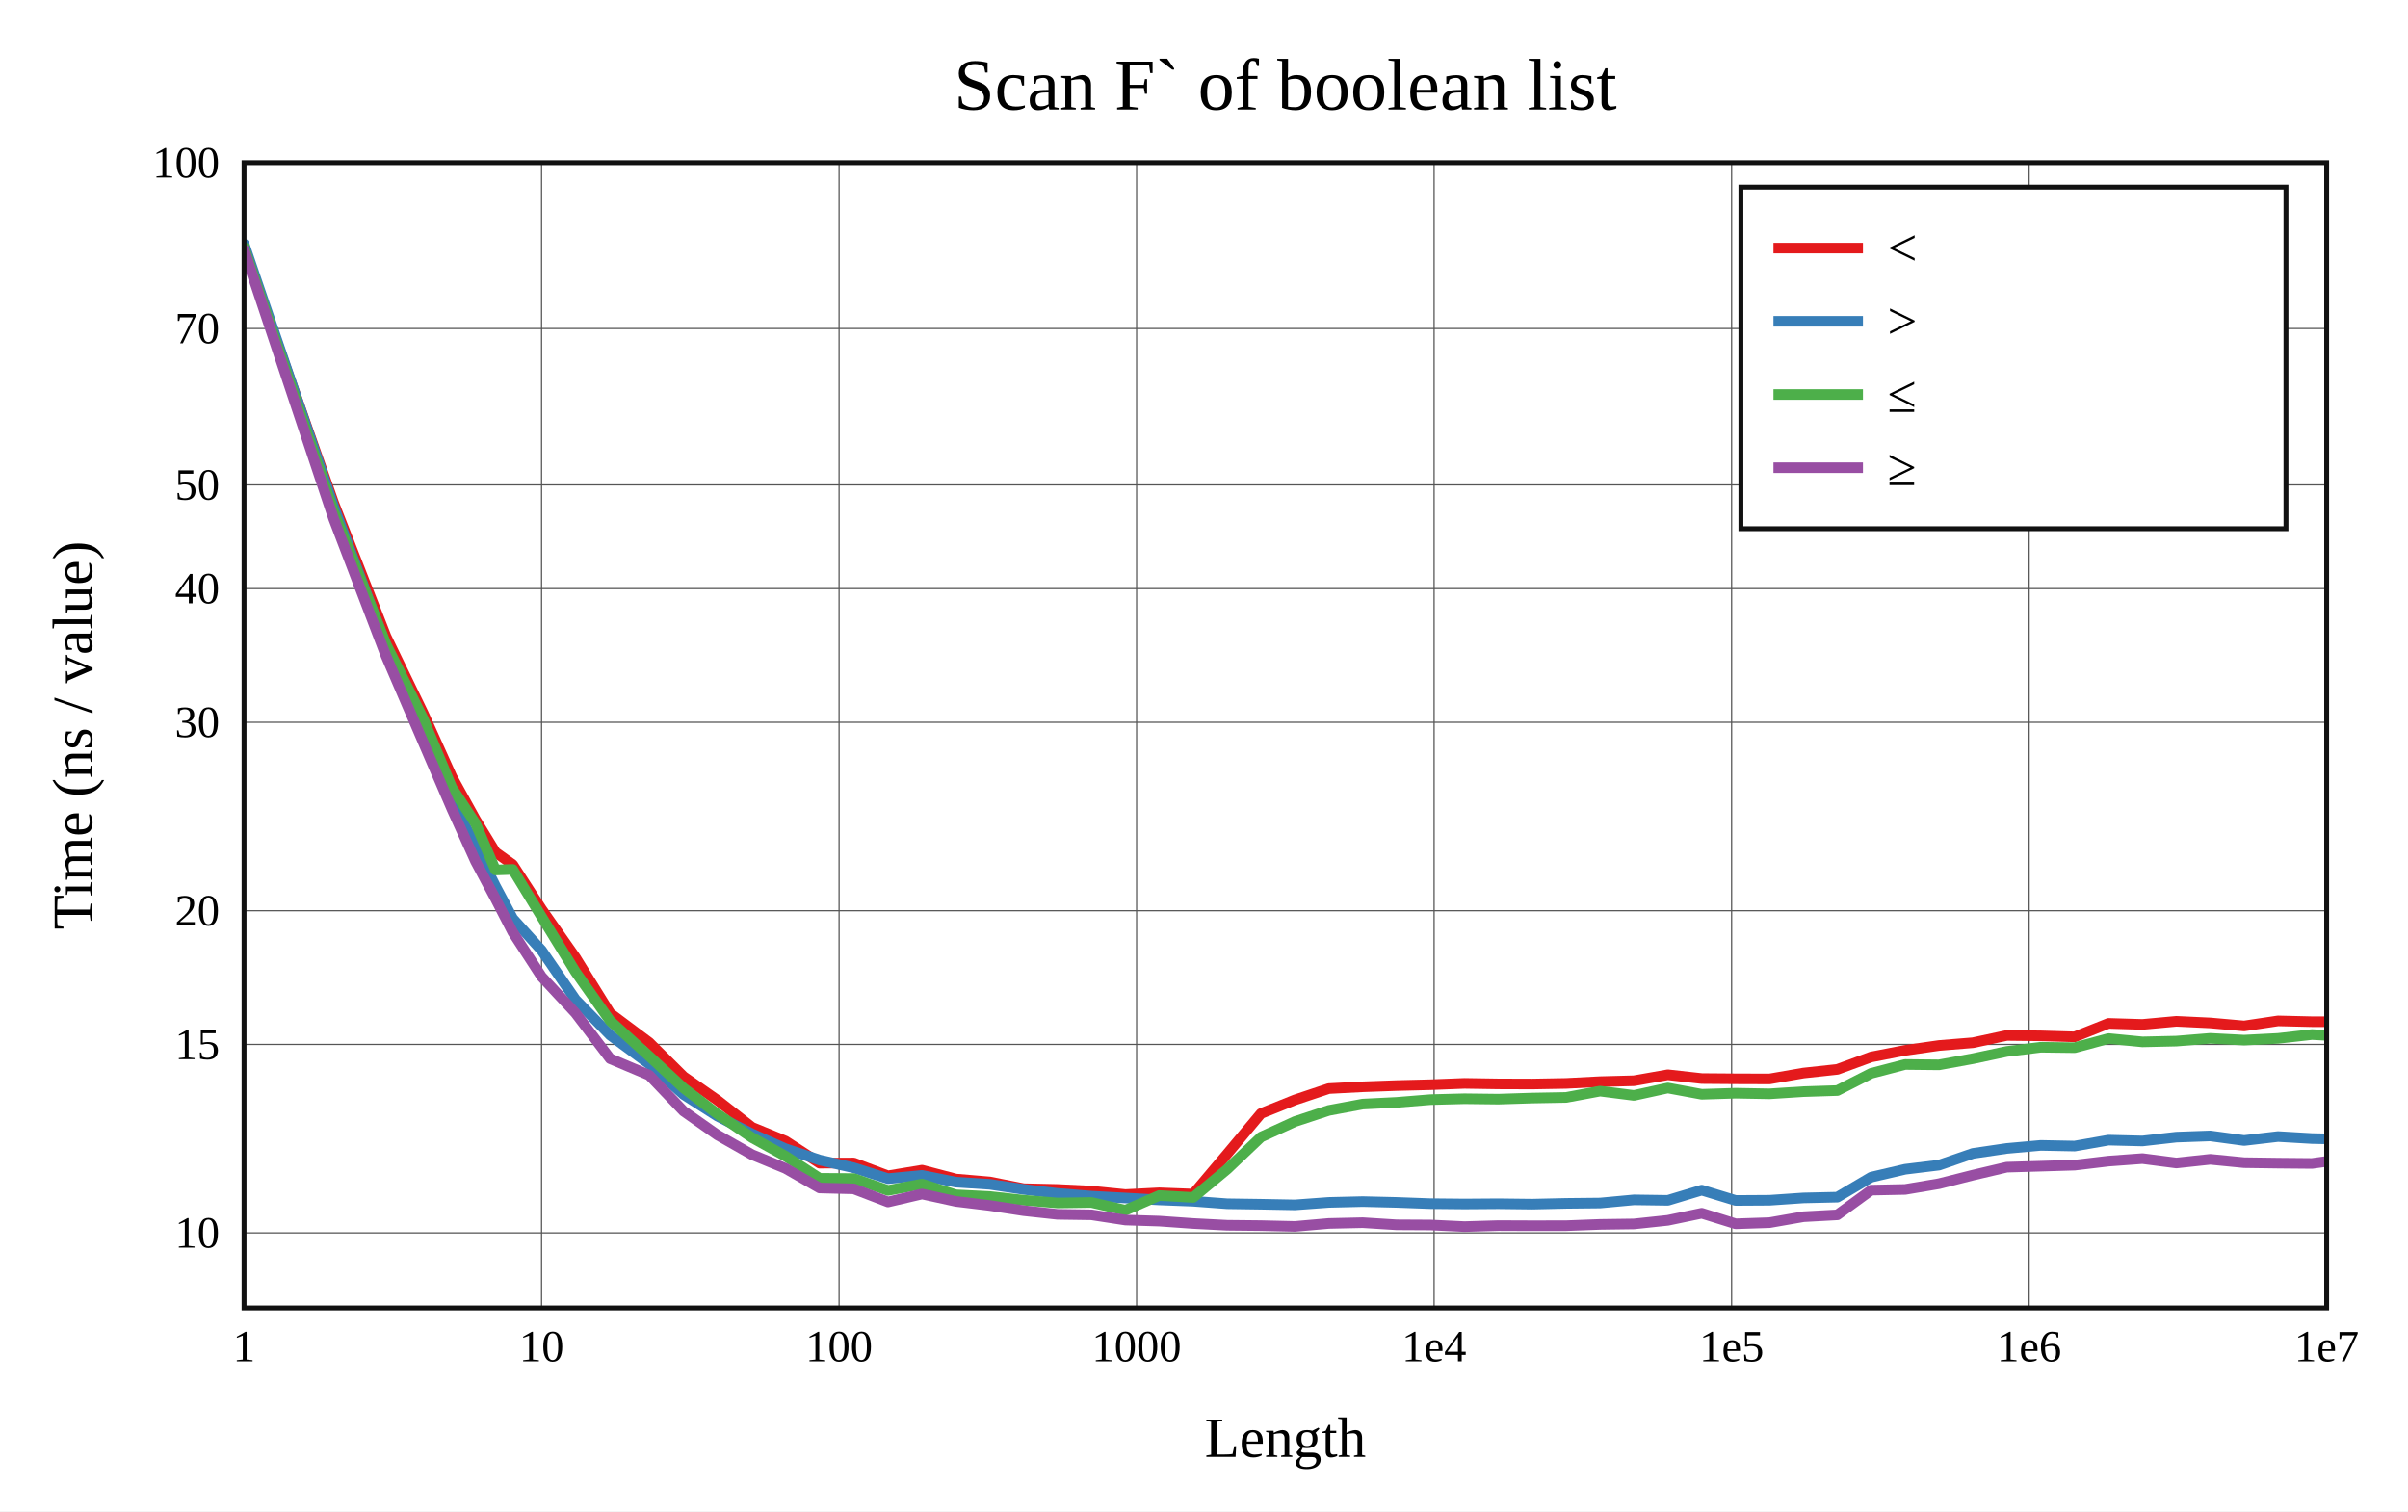
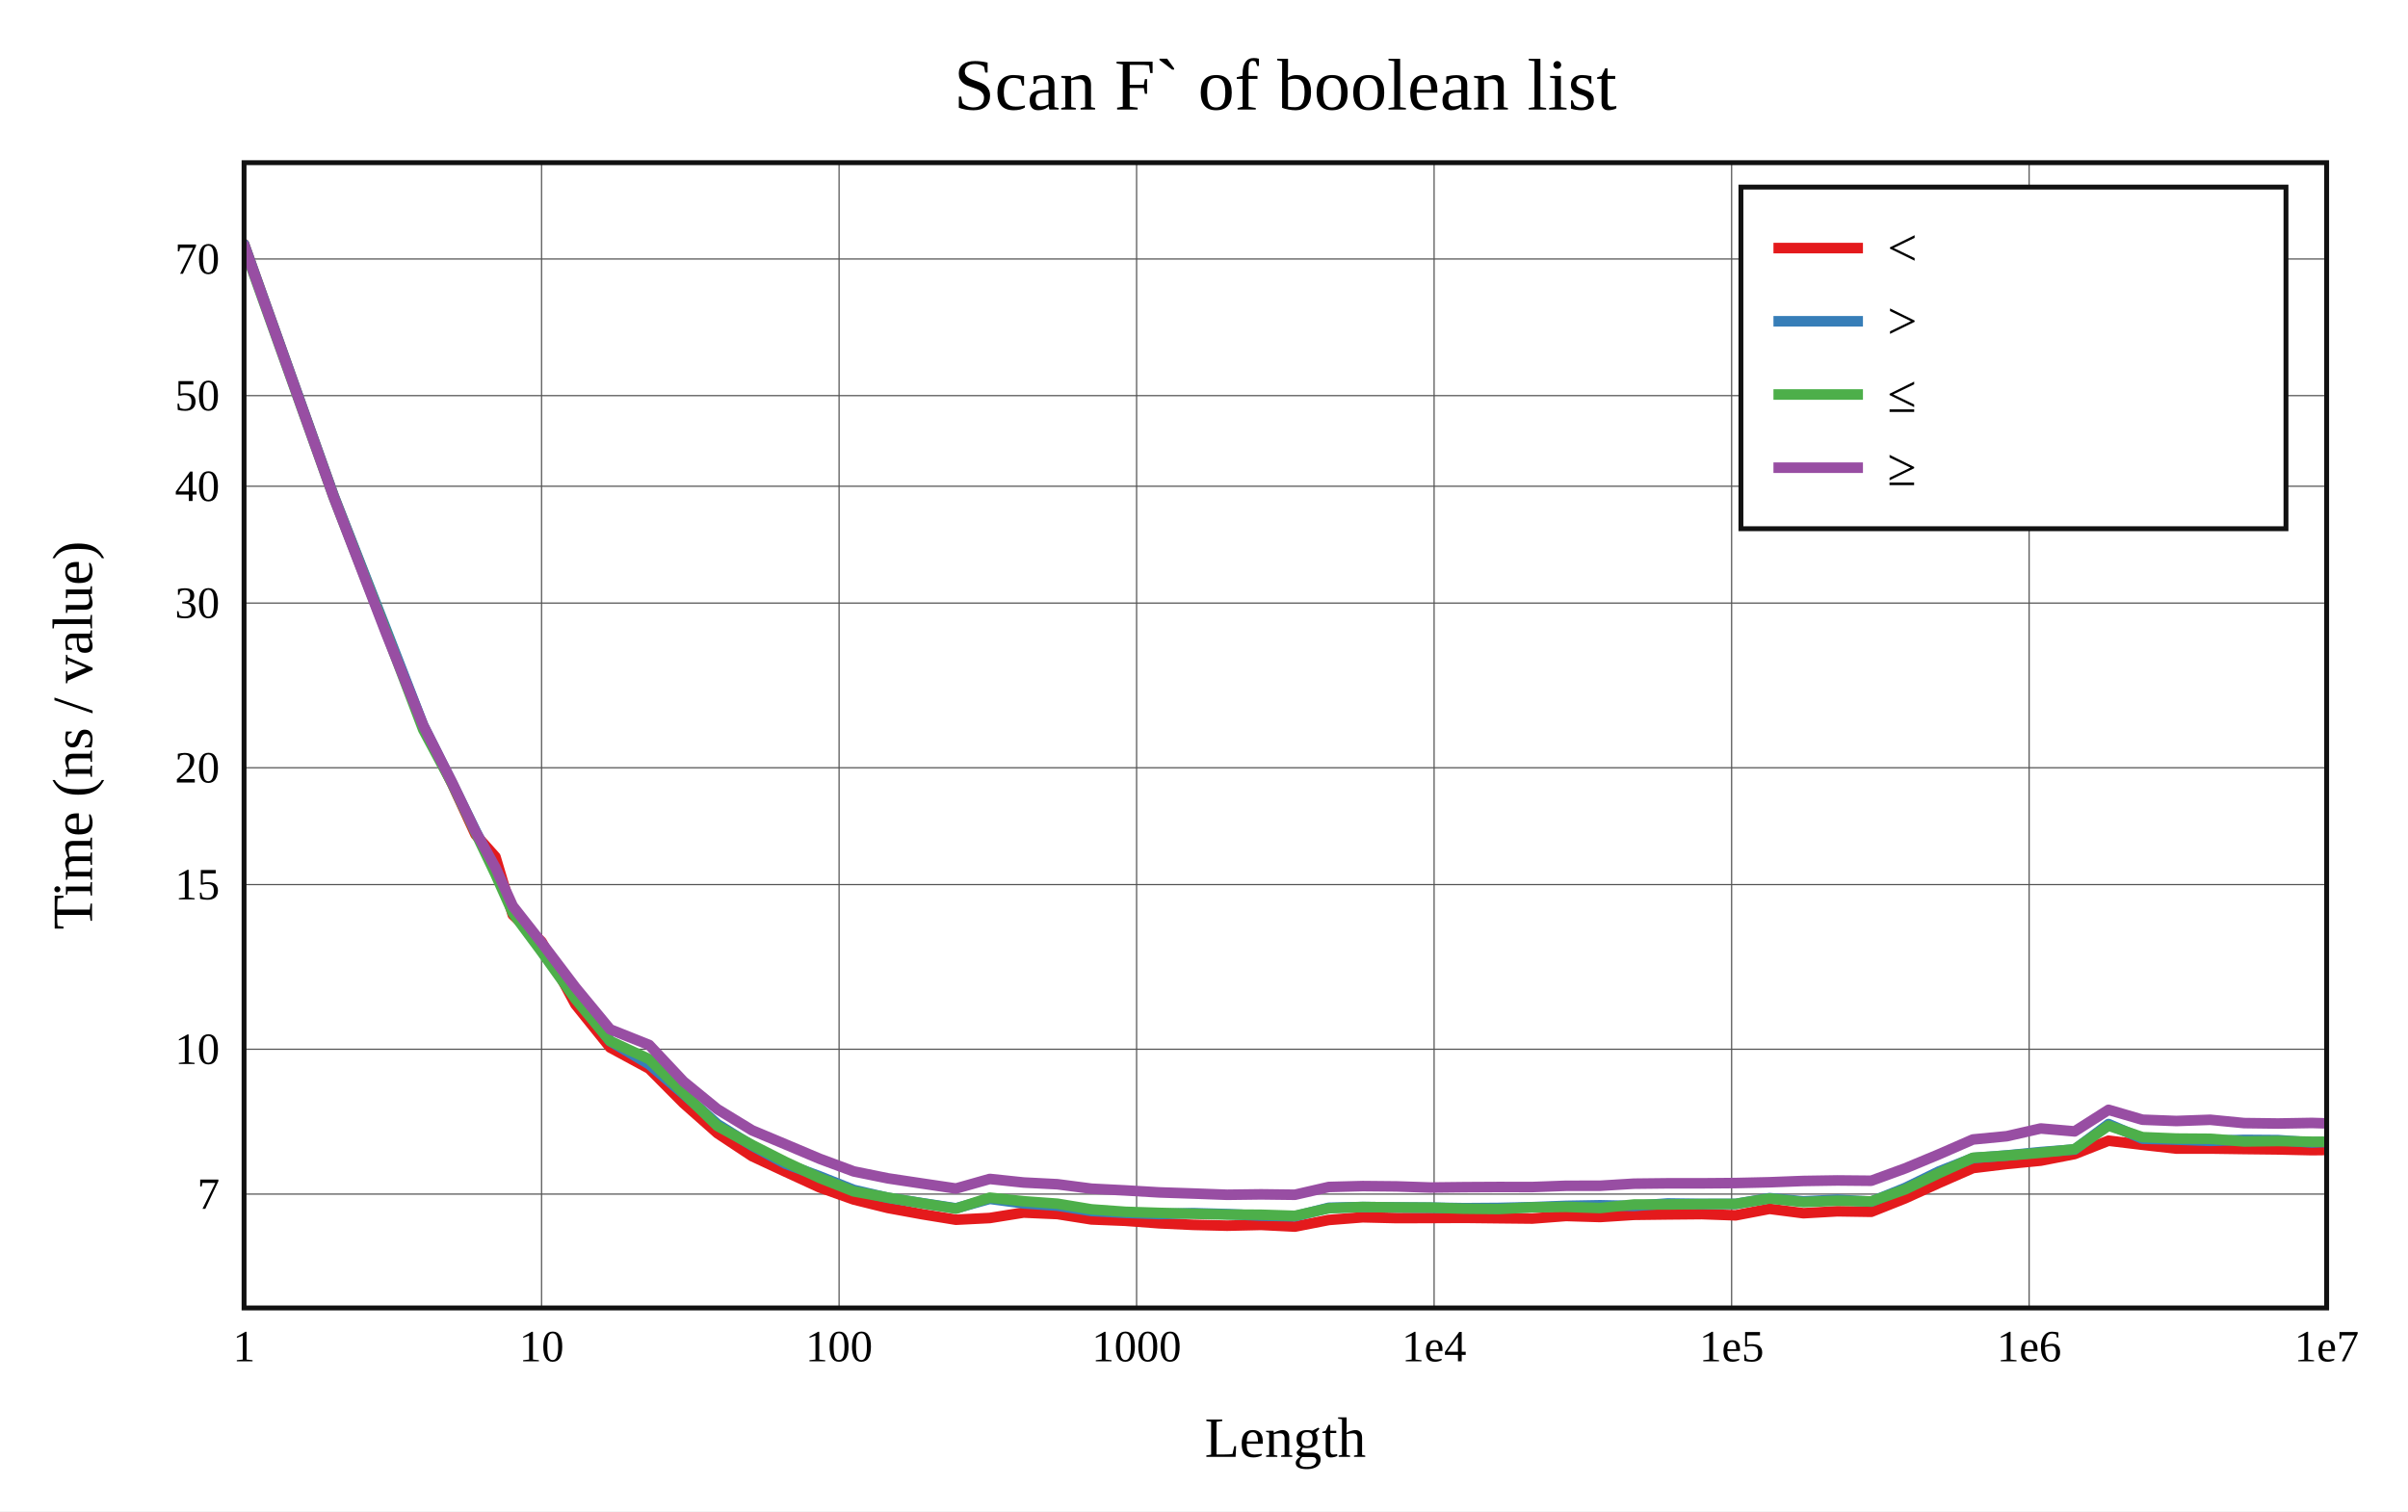
<svg xmlns="http://www.w3.org/2000/svg" viewBox="-60 -40 592 371.6" height="557.4" width="888">
  <g stroke-width="2.6" font-size="14px" text-anchor="middle">
    <defs>
      <clipPath id="clip">
        <rect x="0" y="0" width="512" height="281.6" />
      </clipPath>
    </defs>
    <rect fill="white" x="-60" y="-40" width="592" height="371.6" />
    <text dy="0.33em" font-size="18px" x="256" y="-19">Scan F` of boolean list</text>
    <text dy="0.33em" x="256" y="313.6">Length</text>
    <text dy="0.33em" transform="rotate(-90)" x="-140.8" y="-42">Time (ns / value)</text>
    <g stroke-width="0.3" stroke="#555">
      <path d="M73.143 0v281.6" />
      <path d="M146.286 0v281.6" />
      <path d="M219.429 0v281.6" />
      <path d="M292.571 0v281.6" />
      <path d="M365.714 0v281.6" />
      <path d="M438.857 0v281.6" />
-       <path d="M0 263.139h512" />
-       <path d="M0 216.806h512" />
-       <path d="M0 183.932h512" />
-       <path d="M0 137.599h512" />
-       <path d="M0 104.725h512" />
-       <path d="M0 79.227h512" />
-       <path d="M0 40.777h512" />
+       <path d="M0 253.608h512" />
+       <path d="M0 217.991h512" />
+       <path d="M0 177.503h512" />
+       <path d="M0 148.776h512" />
+       <path d="M0 108.288h512" />
+       <path d="M0 79.561h512" />
+       <path d="M0 57.279h512" />
+       <path d="M0 23.68h512" />
    </g>
    <g font-size="11px">
      <text dy="0.33em" x="0" y="291.1">1</text>
      <text dy="0.33em" x="73.143" y="291.1">10</text>
      <text dy="0.33em" x="146.286" y="291.1">100</text>
      <text dy="0.33em" x="219.429" y="291.1">1000</text>
      <text dy="0.33em" x="292.571" y="291.1">1e4</text>
      <text dy="0.33em" x="365.714" y="291.1">1e5</text>
      <text dy="0.33em" x="438.857" y="291.1">1e6</text>
      <text dy="0.33em" x="512" y="291.1">1e7</text>
      <g text-anchor="end">
-         <text dy="0.33em" x="-6" y="263.139">10</text>
-         <text dy="0.33em" x="-6" y="216.806">15</text>
-         <text dy="0.33em" x="-6" y="183.932">20</text>
-         <text dy="0.33em" x="-6" y="137.599">30</text>
-         <text dy="0.33em" x="-6" y="104.725">40</text>
-         <text dy="0.33em" x="-6" y="79.227">50</text>
-         <text dy="0.33em" x="-6" y="40.777">70</text>
-         <text dy="0.33em" x="-6" y="0.02">100</text>
+         <text dy="0.33em" x="-6" y="253.608">7</text>
+         <text dy="0.33em" x="-6" y="217.991">10</text>
+         <text dy="0.33em" x="-6" y="177.503">15</text>
+         <text dy="0.33em" x="-6" y="148.776">20</text>
+         <text dy="0.33em" x="-6" y="108.288">30</text>
+         <text dy="0.33em" x="-6" y="79.561">40</text>
+         <text dy="0.33em" x="-6" y="57.279">50</text>
+         <text dy="0.33em" x="-6" y="23.68">70</text>
      </g>
    </g>
    <g clip-path="url(#clip)" fill="none" stroke-linecap="round" stroke-linejoin="round">
-       <path stroke="#e41a1c" d="M0 21.201L22.018 83.62L34.898 116.473L44.036 135.345L51.125 151.056L56.916 161.529L61.813 169.55L66.055 172.587L73.143 183.549L81.477 195.427L89.999 209.151L99.601 216.324L108.041 224.704L116.375 230.528L124.897 237.198L133.087 240.558L141.495 246L149.886 245.953L158.307 249.112L166.675 247.721L175.009 249.912L183.333 250.622L191.644 252.279L199.973 252.463L208.325 252.878L216.676 253.721L225.008 253.292L233.35 253.607L241.684 243.741L250.012 233.793L258.349 230.449L266.687 227.66L275.026 227.221L283.357 226.92L291.692 226.71L300.029 226.381L308.363 226.512L316.697 226.541L325.031 226.391L333.365 225.96L341.699 225.738L350.034 224.269L358.368 225.199L366.702 225.264L375.036 225.292L383.37 223.843L391.705 222.942L400.039 219.886L408.373 218.266L416.707 217.07L425.041 216.388L433.375 214.6L441.71 214.695L450.044 214.942L458.378 211.635L466.712 211.889L475.046 211.124L483.38 211.521L491.714 212.264L500.049 211.018L508.383 211.217L516.717 211.231" />
-       <path stroke="#377eb8" d="M0 20L22.018 84.466L34.898 118.731L44.036 141.019L51.125 156.535L56.916 168.118L61.813 177.893L66.055 185.846L73.143 193.664L81.477 205.771L89.999 214.524L99.601 221.622L108.041 229.12L116.375 234.441L124.897 238.811L133.087 242.442L141.495 245.232L149.886 247.139L158.307 249.811L166.675 249.009L175.009 250.67L183.333 251.205L191.644 252.45L199.973 253.437L208.325 254.117L216.676 254.57L225.008 255.043L233.35 255.366L241.684 255.984L250.012 256.106L258.349 256.265L266.687 255.653L275.026 255.451L283.357 255.653L291.692 255.96L300.029 256.043L308.363 255.982L316.697 256.082L325.031 255.892L333.365 255.805L341.699 255.03L350.034 255.148L358.368 252.638L366.702 255.177L375.036 255.126L383.37 254.552L391.705 254.364L400.039 249.443L408.373 247.501L416.707 246.483L425.041 243.607L433.375 242.384L441.71 241.634L450.044 241.798L458.378 240.336L466.712 240.545L475.046 239.601L483.38 239.304L491.714 240.429L500.049 239.456L508.383 239.947L516.717 240.123" />
-       <path stroke="#4daf4a" d="M0 20.835L22.018 85.691L34.898 118.38L44.036 136.706L51.125 153.727L56.916 162.492L61.813 173.919L66.055 173.778L73.143 185.405L81.477 198.944L89.999 211.001L99.601 219.685L108.041 227.528L116.375 233.921L124.897 239.728L133.087 244.263L141.495 249.728L149.886 249.791L158.307 252.704L166.675 251.148L175.009 253.787L183.333 254.203L191.644 255.112L199.973 255.788L208.325 255.67L216.676 257.578L225.008 253.959L233.35 254.438L241.684 247.503L250.012 239.585L258.349 235.775L266.687 233.03L275.026 231.477L283.357 231.062L291.692 230.382L300.029 230.164L308.363 230.264L316.697 229.996L325.031 229.842L333.365 228.287L341.699 229.344L350.034 227.524L358.368 229.065L366.702 228.8L375.036 228.95L383.37 228.415L391.705 228.145L400.039 223.909L408.373 221.737L416.707 221.825L425.041 220.305L433.375 218.536L441.71 217.501L450.044 217.607L458.378 215.362L466.712 216.178L475.046 215.991L483.38 215.312L491.714 215.75L500.049 215.324L508.383 214.377L516.717 214.837" />
-       <path stroke="#984ea3" d="M0 21.434L22.018 87.519L34.898 121.261L44.036 142.51L51.125 158.993L56.916 171.789L61.813 180.985L66.055 189.216L73.143 200.129L81.477 209.089L89.999 220.316L99.601 224.368L108.041 233.212L116.375 239.073L124.897 243.911L133.087 247.284L141.495 252.107L149.886 252.318L158.307 255.548L166.675 253.592L175.009 255.41L183.333 256.417L191.644 257.684L199.973 258.584L208.325 258.705L216.676 259.985L225.008 260.248L233.35 260.837L241.684 261.271L250.012 261.358L258.349 261.554L266.687 260.824L275.026 260.632L283.357 261.157L291.692 261.202L300.029 261.6L308.363 261.352L316.697 261.385L325.031 261.373L333.365 261.058L341.699 260.943L350.034 260.058L358.368 258.32L366.702 260.909L375.036 260.628L383.37 259.169L391.705 258.713L400.039 252.635L408.373 252.463L416.707 251.055L425.041 248.947L433.375 246.989L441.71 246.743L450.044 246.488L458.378 245.496L466.712 244.882L475.046 245.959L483.38 245.061L491.714 245.88L500.049 245.997L508.383 246.072L516.717 244.931" />
+       <path stroke="#e41a1c" d="M0 20L22.018 81.933L34.898 115.129L44.036 138.49L51.125 152.644L56.916 165.218L61.813 170.7L66.055 184.929L73.143 191.546L81.477 206.978L89.999 217.568L99.601 222.757L108.041 231.261L116.375 238.636L124.897 244.279L133.087 248.092L141.495 251.953L149.886 254.938L158.307 257.019L166.675 258.551L175.009 259.91L183.333 259.488L191.644 258.151L199.973 258.516L208.325 259.835L216.676 260.17L225.008 260.784L233.35 261.174L241.684 261.375L250.012 261.181L258.349 261.6L266.687 259.967L275.026 259.308L283.357 259.506L291.692 259.483L300.029 259.445L308.363 259.538L316.697 259.622L325.031 258.986L333.365 259.238L341.699 258.706L350.034 258.604L358.368 258.527L366.702 258.831L375.036 257.236L383.37 258.311L391.705 257.832L400.039 257.961L408.373 254.648L416.707 250.855L425.041 247.205L433.375 246.194L441.71 245.382L450.044 243.756L458.378 240.479L466.712 241.483L475.046 242.419L483.38 242.411L491.714 242.526L500.049 242.619L508.383 242.804L516.717 242.705" />
+       <path stroke="#377eb8" d="M0 20.061L22.018 81.869L34.898 114.714L44.036 138.322L51.125 152.477L56.916 164.32L61.813 174.062L66.055 183.765L73.143 193.781L81.477 205.167L89.999 216.007L99.601 221.704L108.041 228.971L116.375 236.406L124.897 241.699L133.087 246.132L141.495 249.234L149.886 252.576L158.307 254.524L166.675 255.828L175.009 257.098L183.333 254.783L191.644 255.89L199.973 256.456L208.325 257.765L216.676 258.222L225.008 258.515L233.35 258.302L241.684 258.523L250.012 258.907L258.349 259.069L266.687 256.964L275.026 256.785L283.357 256.874L291.692 256.937L300.029 257.067L308.363 257.008L316.697 256.819L325.031 256.496L333.365 256.352L341.699 256.522L350.034 255.909L358.368 256.025L366.702 256.022L375.036 254.594L383.37 255.399L391.705 254.985L400.039 255.46L408.373 252.097L416.707 248.03L425.041 244.748L433.375 244.096L441.71 243.272L450.044 242.637L458.378 236.39L466.712 239.983L475.046 240.214L483.38 240.515L491.714 240.274L500.049 240.334L508.383 240.916L516.717 240.64" />
+       <path stroke="#4daf4a" d="M0 20.694L22.018 82.214L34.898 115.284L44.036 139.379L51.125 152.6L56.916 164.718L61.813 174.982L66.055 184.462L73.143 194.004L81.477 205.653L89.999 215.984L99.601 220.44L108.041 228.755L116.375 236.862L124.897 241.535L133.087 245.69L141.495 249.619L149.886 252.937L158.307 254.477L166.675 255.869L175.009 257.184L183.333 254.484L191.644 255.373L199.973 255.975L208.325 257.361L216.676 257.967L225.008 258.23L233.35 258.436L241.684 258.645L250.012 258.691L258.349 258.954L266.687 257.089L275.026 256.777L283.357 256.887L291.692 256.928L300.029 257.192L308.363 257.277L316.697 256.862L325.031 256.753L333.365 257.031L341.699 256.169L350.034 256.156L358.368 256.049L366.702 256.026L375.036 254.685L383.37 255.573L391.705 255.235L400.039 255.415L408.373 252.456L416.707 248.451L425.041 244.675L433.375 244.141L441.71 243.433L450.044 242.571L458.378 236.781L466.712 239.612L475.046 239.954L483.38 240.011L491.714 240.664L500.049 240.554L508.383 240.737L516.717 240.726" />
+       <path stroke="#984ea3" d="M0 20.352L22.018 82.181L34.898 115.643L44.036 138.382L51.125 152.373L56.916 164.482L61.813 173.341L66.055 182.759L73.143 191.775L81.477 202.789L89.999 213.107L99.601 216.937L108.041 225.918L116.375 232.73L124.897 237.929L133.087 241.367L141.495 244.919L149.886 248.03L158.307 249.741L166.675 251.001L175.009 252.237L183.333 249.881L191.644 250.76L199.973 251.185L208.325 252.278L216.676 252.705L225.008 253.192L233.35 253.468L241.684 253.774L250.012 253.671L258.349 253.771L266.687 251.857L275.026 251.638L283.357 251.717L291.692 251.995L300.029 251.902L308.363 251.859L316.697 251.872L325.031 251.564L333.365 251.557L341.699 251.048L350.034 250.957L358.368 250.957L366.702 250.891L375.036 250.701L383.37 250.379L391.705 250.25L400.039 250.327L408.373 247.284L416.707 243.812L425.041 240.176L433.375 239.375L441.71 237.474L450.044 238.188L458.378 232.882L466.712 235.319L475.046 235.636L483.38 235.337L491.714 236.15L500.049 236.255L508.383 236.112L516.717 236.362" />
    </g>
    <rect stroke-width="1.2" stroke="#111" fill="none" x="0" y="0" width="512" height="281.6" />
    <g transform="translate(368,6)" text-anchor="start" font-size="13px">
      <rect stroke-width="1.2" stroke="#111" fill="white" x="0" y="0" width="134" height="84" />
      <path stroke="#e41a1c" d="M8 15h22" />
      <path stroke="#377eb8" d="M8 33h22" />
      <path stroke="#4daf4a" d="M8 51h22" />
      <path stroke="#984ea3" d="M8 69h22" />
      <text dy="0.33em" x="36" y="15">&lt;</text>
      <text dy="0.33em" x="36" y="33">&gt;</text>
      <text dy="0.33em" x="36" y="51">≤</text>
      <text dy="0.33em" x="36" y="69">≥</text>
    </g>
  </g>
</svg>
